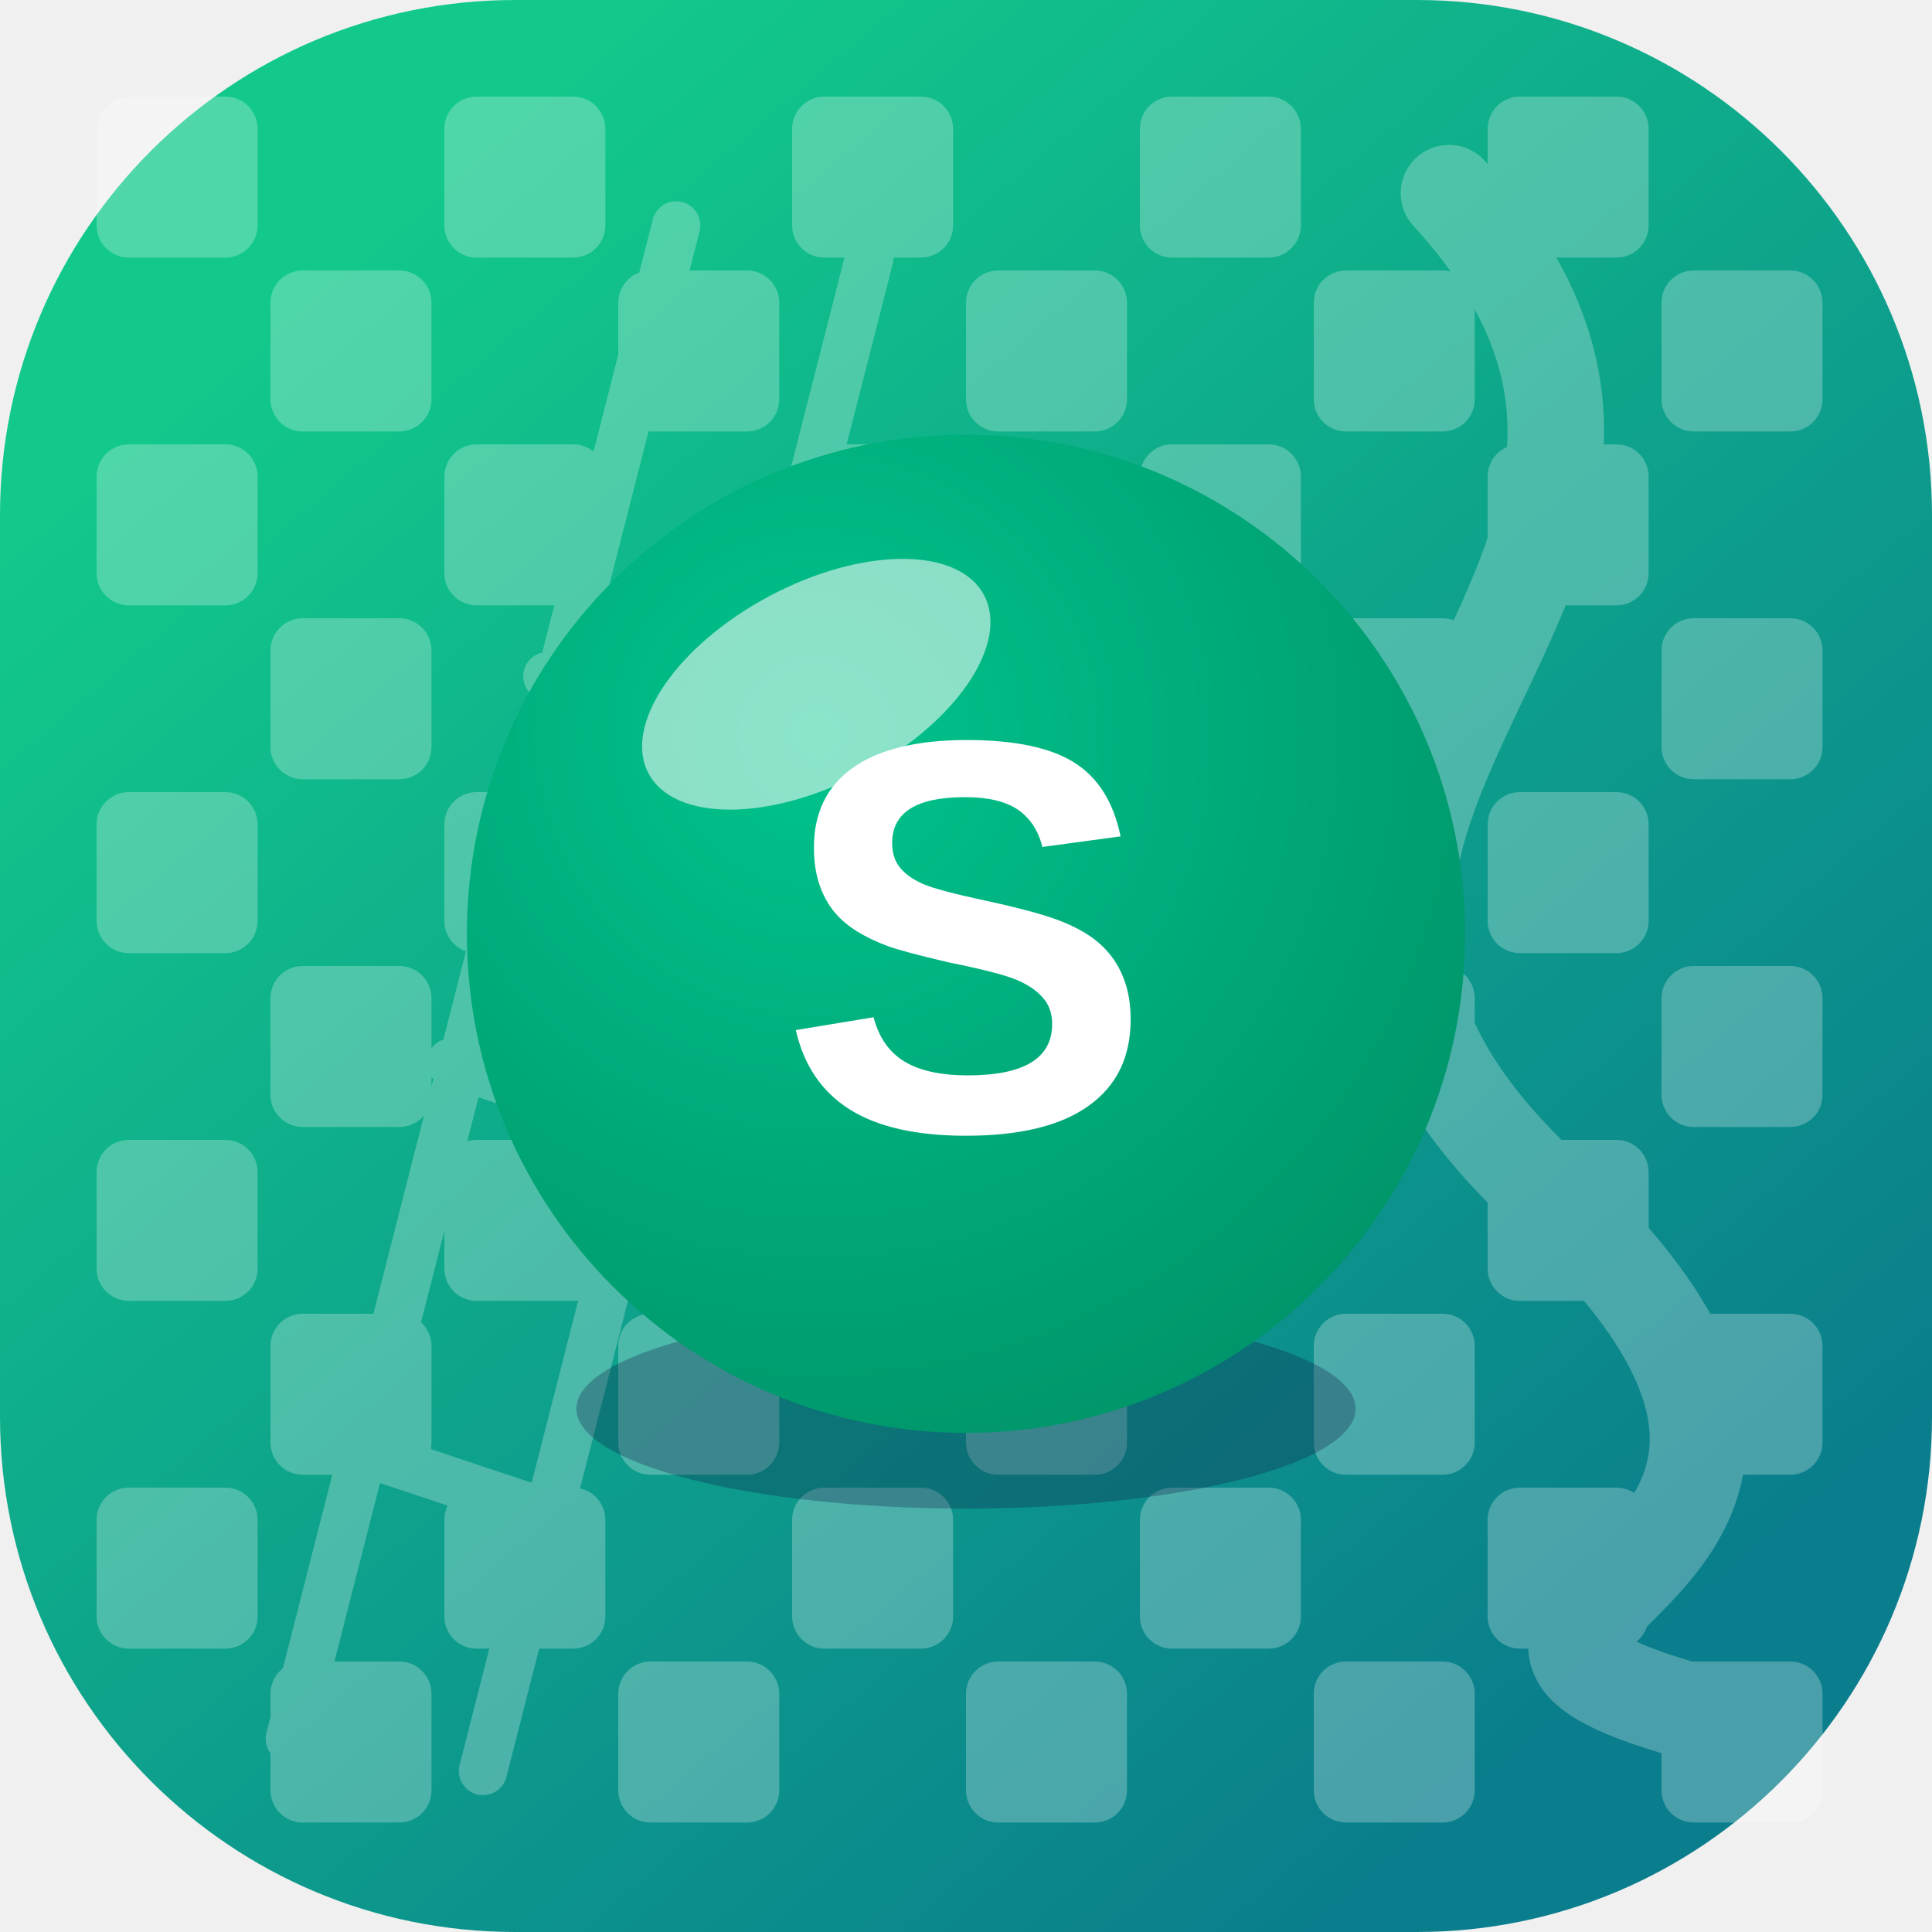
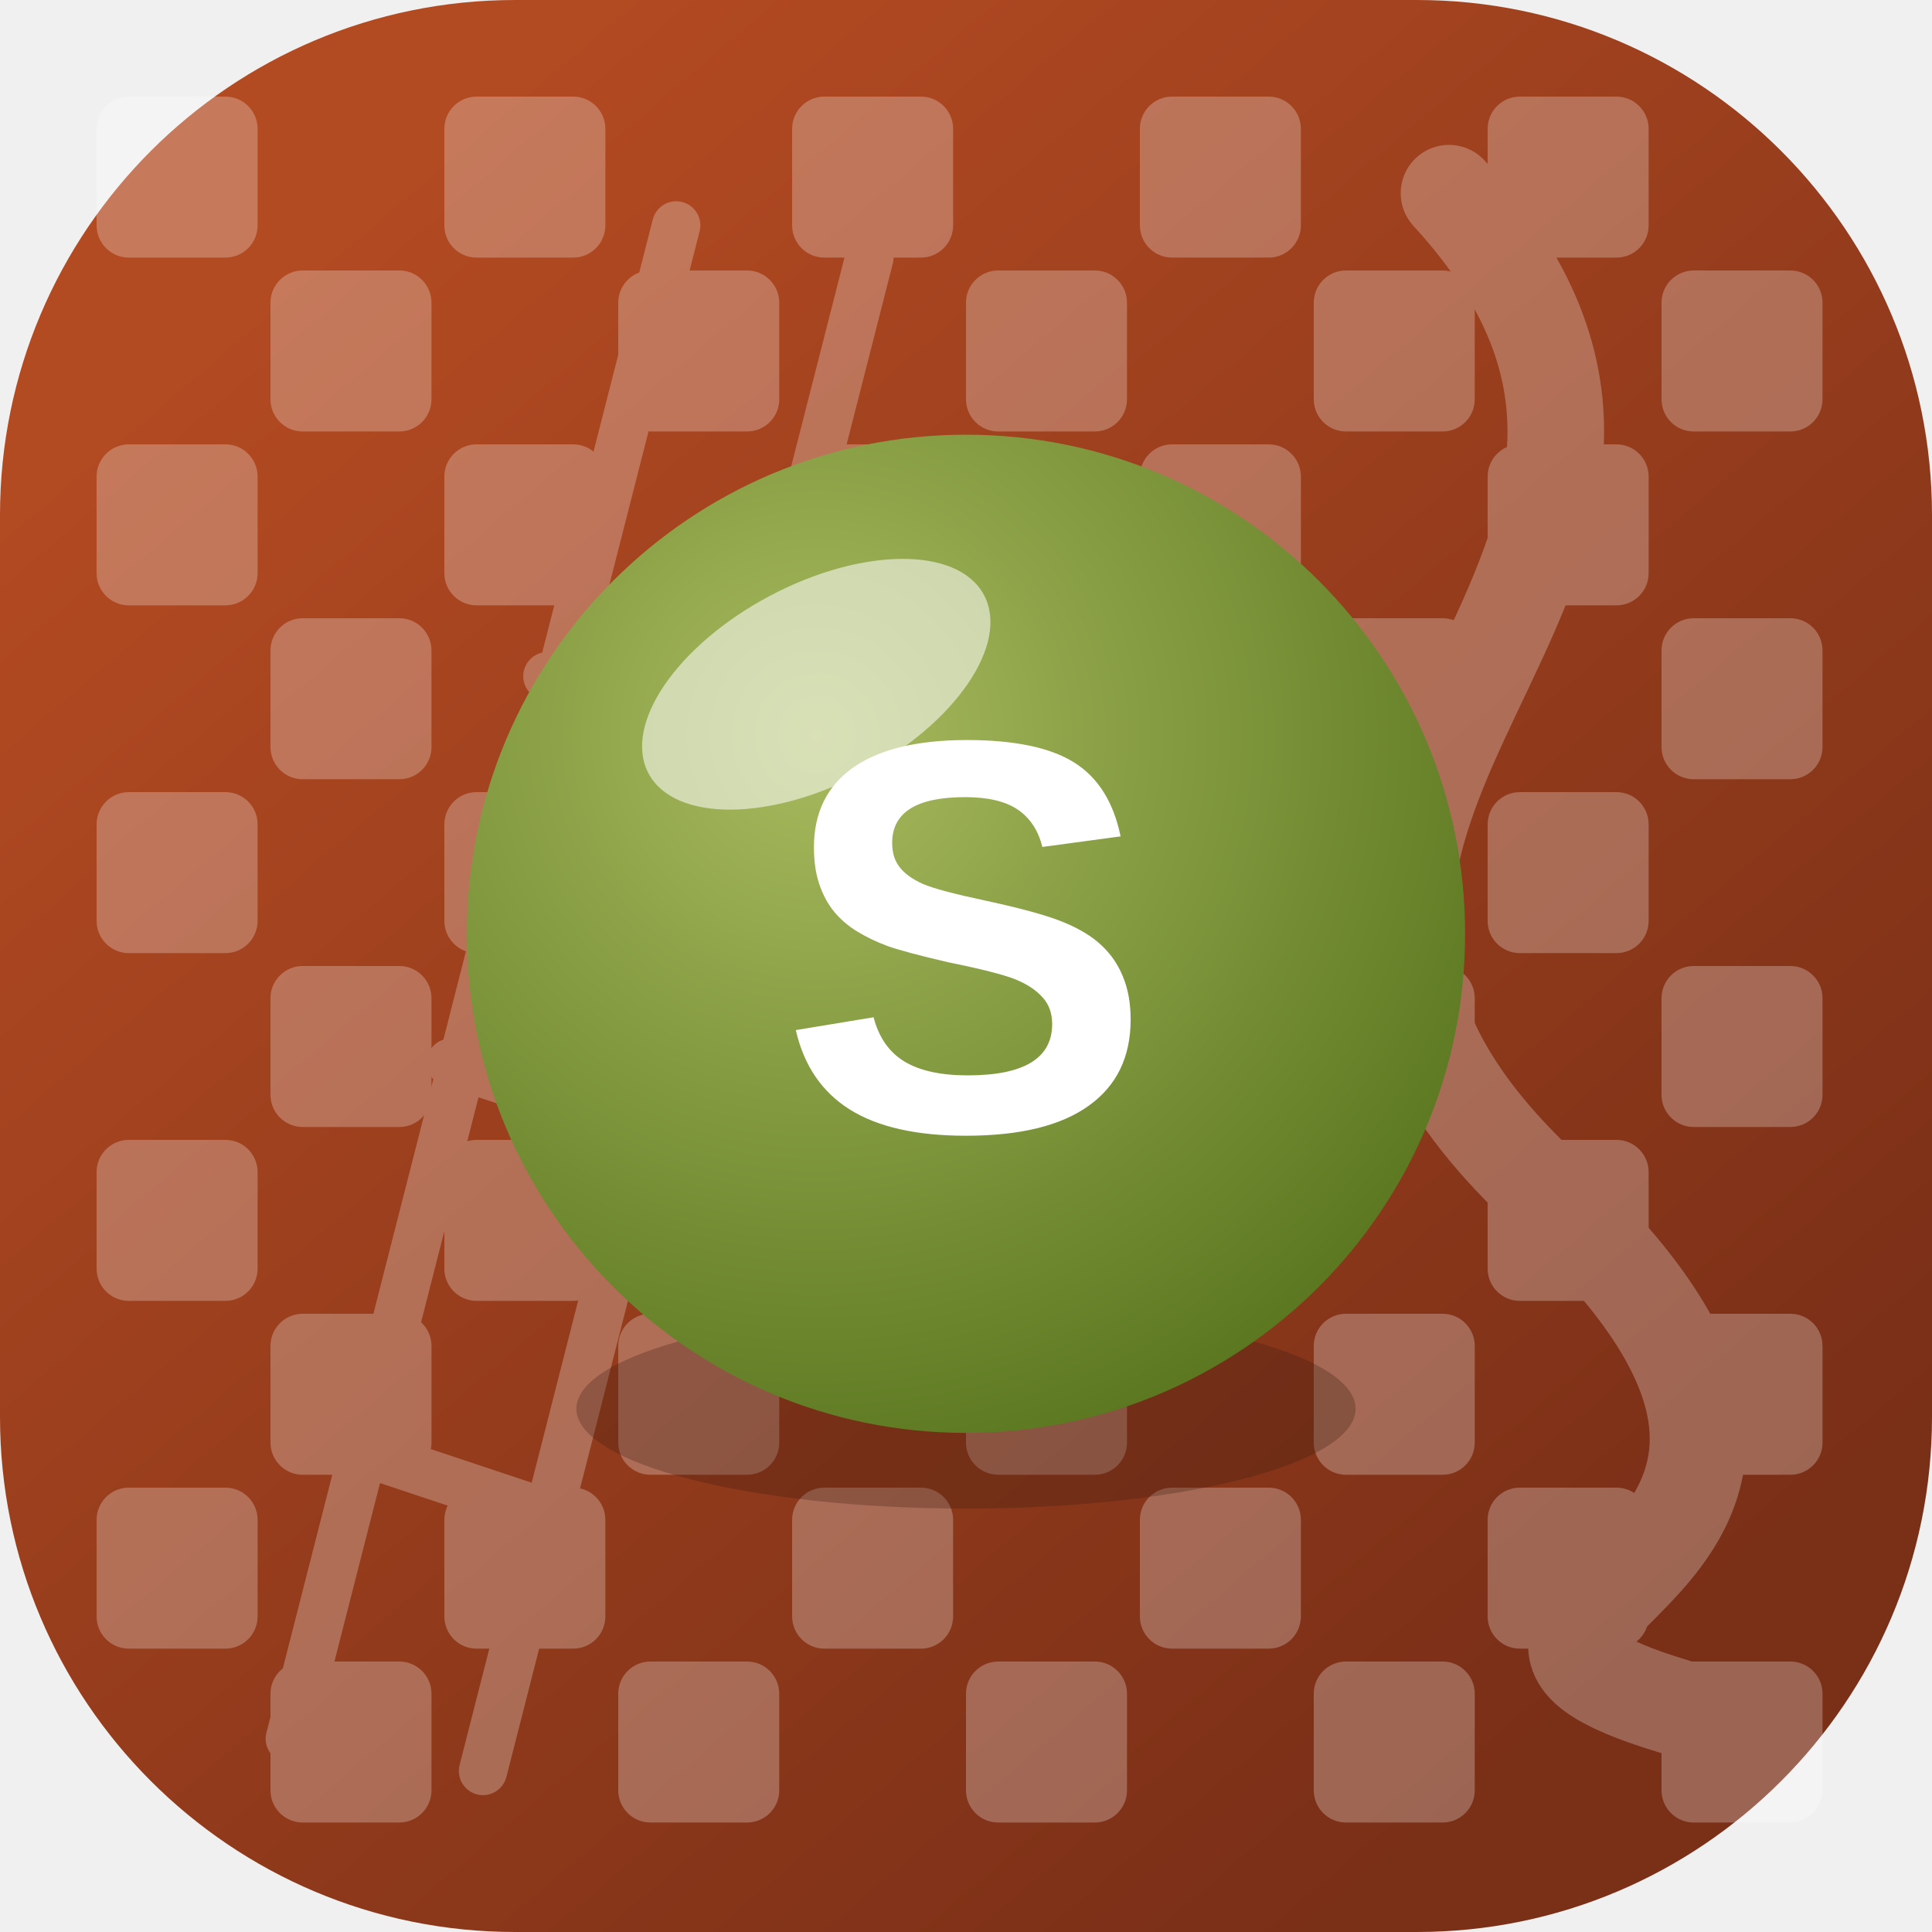
<svg xmlns="http://www.w3.org/2000/svg" viewBox="0 0 120 120" width="512" height="512">
  <defs>
    <linearGradient id="mt300" gradientTransform="rotate(50 .5 .5)">
-       <stop offset="0" stop-color="#12C98B" />
-       <stop offset="1" stop-color="#0A7E8C" />
+       <stop offset="0" stop-color="#B24A22" />
+       <stop offset="1" stop-color="#7A2F17" />
    </linearGradient>
  </defs>
  <rect width="120" height="120" rx="32" fill="url(#mt300)" />
  <g opacity="0.26" stroke-linecap="round" stroke-linejoin="round">
    <g fill="#FFFFFF">
      <rect x="6.0" y="6.0" width="10" height="10" rx="2" />
      <rect x="27.6" y="6.0" width="10" height="10" rx="2" />
      <rect x="49.2" y="6.0" width="10" height="10" rx="2" />
      <rect x="70.8" y="6.0" width="10" height="10" rx="2" />
      <rect x="92.4" y="6.0" width="10" height="10" rx="2" />
      <rect x="16.8" y="16.8" width="10" height="10" rx="2" />
      <rect x="38.4" y="16.8" width="10" height="10" rx="2" />
      <rect x="60.0" y="16.8" width="10" height="10" rx="2" />
      <rect x="81.6" y="16.8" width="10" height="10" rx="2" />
      <rect x="103.2" y="16.8" width="10" height="10" rx="2" />
      <rect x="6.0" y="27.6" width="10" height="10" rx="2" />
      <rect x="27.6" y="27.6" width="10" height="10" rx="2" />
      <rect x="49.2" y="27.6" width="10" height="10" rx="2" />
      <rect x="70.8" y="27.6" width="10" height="10" rx="2" />
      <rect x="92.4" y="27.6" width="10" height="10" rx="2" />
      <rect x="16.8" y="38.4" width="10" height="10" rx="2" />
      <rect x="38.4" y="38.4" width="10" height="10" rx="2" />
      <rect x="60.0" y="38.4" width="10" height="10" rx="2" />
      <rect x="81.6" y="38.4" width="10" height="10" rx="2" />
      <rect x="103.2" y="38.4" width="10" height="10" rx="2" />
      <rect x="6.0" y="49.2" width="10" height="10" rx="2" />
      <rect x="27.6" y="49.2" width="10" height="10" rx="2" />
      <rect x="49.2" y="49.2" width="10" height="10" rx="2" />
      <rect x="70.8" y="49.2" width="10" height="10" rx="2" />
      <rect x="92.4" y="49.2" width="10" height="10" rx="2" />
      <rect x="16.8" y="60.0" width="10" height="10" rx="2" />
      <rect x="38.4" y="60.0" width="10" height="10" rx="2" />
      <rect x="60.0" y="60.0" width="10" height="10" rx="2" />
      <rect x="81.6" y="60.0" width="10" height="10" rx="2" />
      <rect x="103.2" y="60.0" width="10" height="10" rx="2" />
      <rect x="6.0" y="70.8" width="10" height="10" rx="2" />
      <rect x="27.6" y="70.8" width="10" height="10" rx="2" />
      <rect x="49.2" y="70.8" width="10" height="10" rx="2" />
      <rect x="70.8" y="70.8" width="10" height="10" rx="2" />
      <rect x="92.4" y="70.8" width="10" height="10" rx="2" />
      <rect x="16.8" y="81.6" width="10" height="10" rx="2" />
      <rect x="38.4" y="81.6" width="10" height="10" rx="2" />
      <rect x="60.0" y="81.6" width="10" height="10" rx="2" />
      <rect x="81.6" y="81.6" width="10" height="10" rx="2" />
      <rect x="103.2" y="81.6" width="10" height="10" rx="2" />
      <rect x="6.0" y="92.4" width="10" height="10" rx="2" />
      <rect x="27.6" y="92.4" width="10" height="10" rx="2" />
      <rect x="49.2" y="92.4" width="10" height="10" rx="2" />
      <rect x="70.8" y="92.4" width="10" height="10" rx="2" />
      <rect x="92.4" y="92.4" width="10" height="10" rx="2" />
      <rect x="16.8" y="103.2" width="10" height="10" rx="2" />
      <rect x="38.4" y="103.2" width="10" height="10" rx="2" />
      <rect x="60.0" y="103.2" width="10" height="10" rx="2" />
      <rect x="81.6" y="103.2" width="10" height="10" rx="2" />
      <rect x="103.2" y="103.2" width="10" height="10" rx="2" />
    </g>
    <path d="M18 108 L42 14 M30 110 L54 16 M22 90 L34 94 M28 66 L40 70 M34 42 L46 46" stroke="#FFFFFF" stroke-width="3" fill="none" />
    <path d="M90 12 C 112 36, 70 50, 96 74 S 84 100, 104 106" stroke="#FFFFFF" stroke-width="6" fill="none" stroke-linecap="round" />
  </g>
  <defs>
    <radialGradient id="b301" cx=".35" cy=".3" r=".9">
-       <stop offset="0" stop-color="#00C48C" />
-       <stop offset="1" stop-color="#008D64" />
+       <stop offset="0" stop-color="#A9BA5E" />
+       <stop offset="1" stop-color="#4C6B14" />
    </radialGradient>
  </defs>
-   <ellipse cx="60.0" cy="87.5" rx="24.2" ry="6.2" fill="#0B1240" opacity=".28" />
+   <ellipse cx="60.0" cy="87.5" rx="24.2" ry="6.2" fill="#3B190D" opacity=".28" />
  <circle cx="60.0" cy="58.0" r="31.0" fill="url(#b301)" />
  <ellipse cx="50.7" cy="42.5" rx="11.8" ry="6.2" fill="#FFFFFF" opacity=".55" transform="rotate(-28 50.7 42.5)" />
  <text x="60.0" y="70.2" text-anchor="middle" font-family="'Segoe UI','Helvetica Neue',Arial,sans-serif" font-size="34.7" font-weight="900" fill="#FFFFFF">S</text>
</svg>
